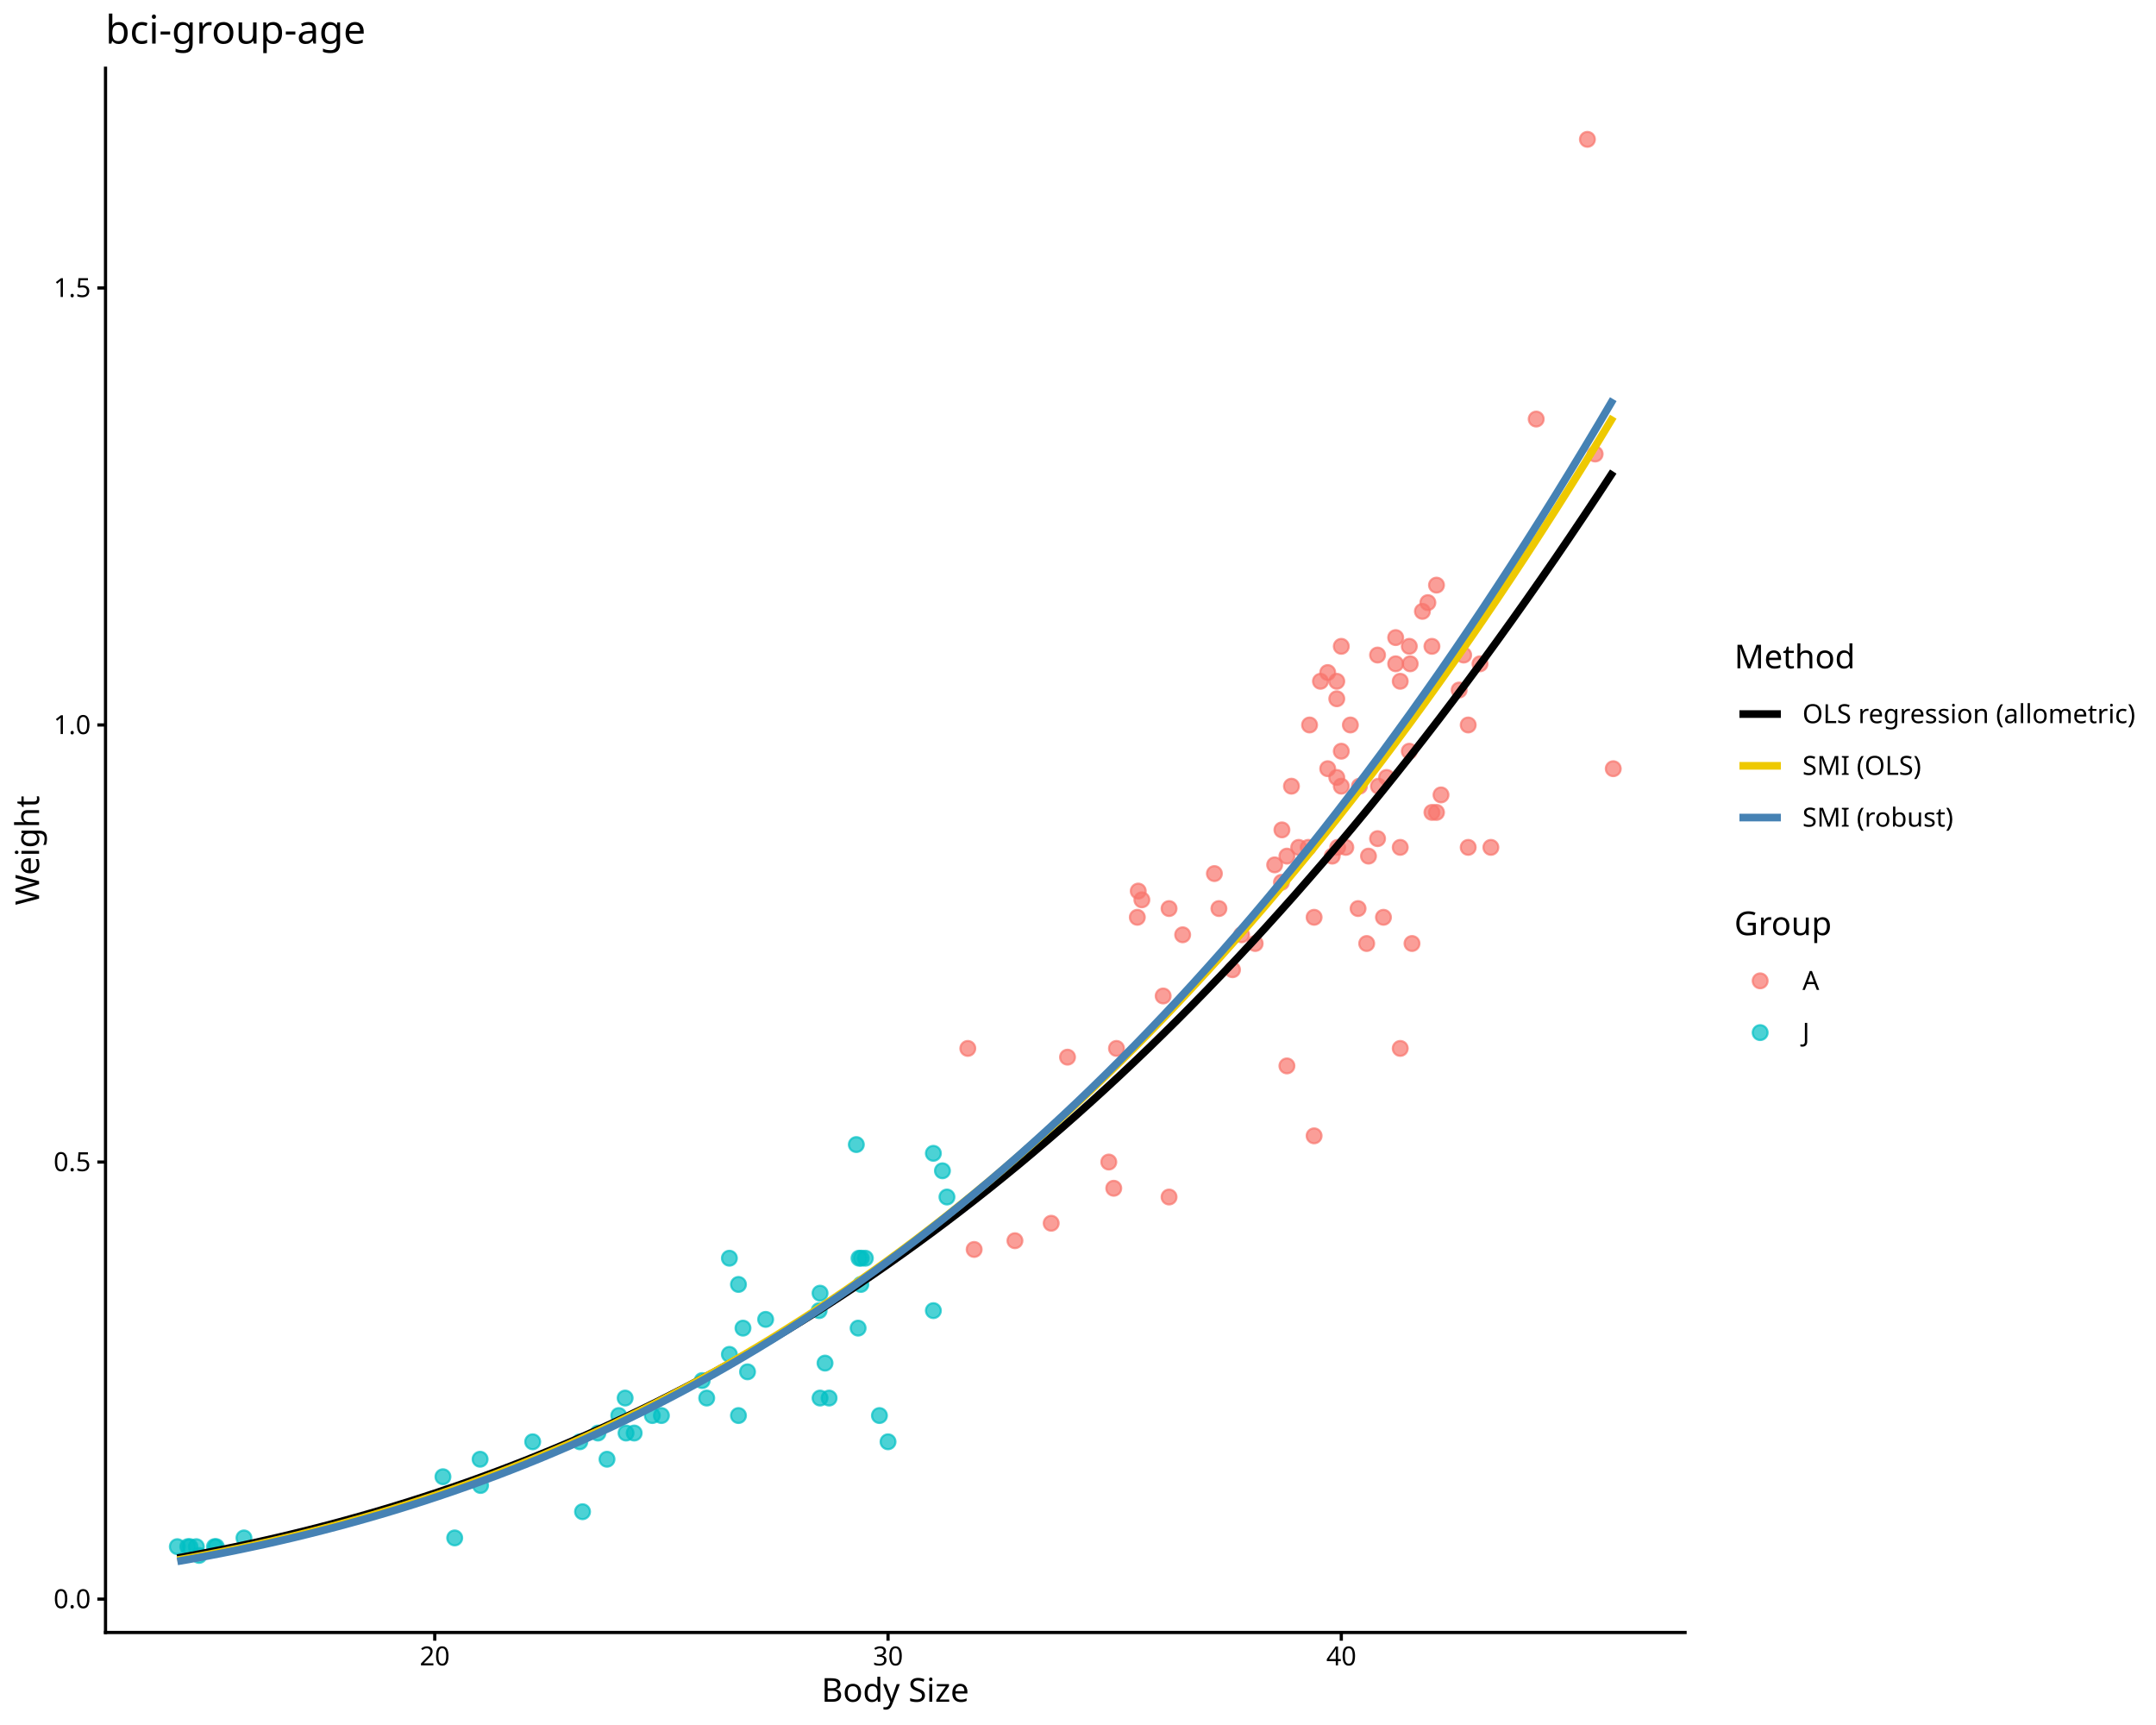
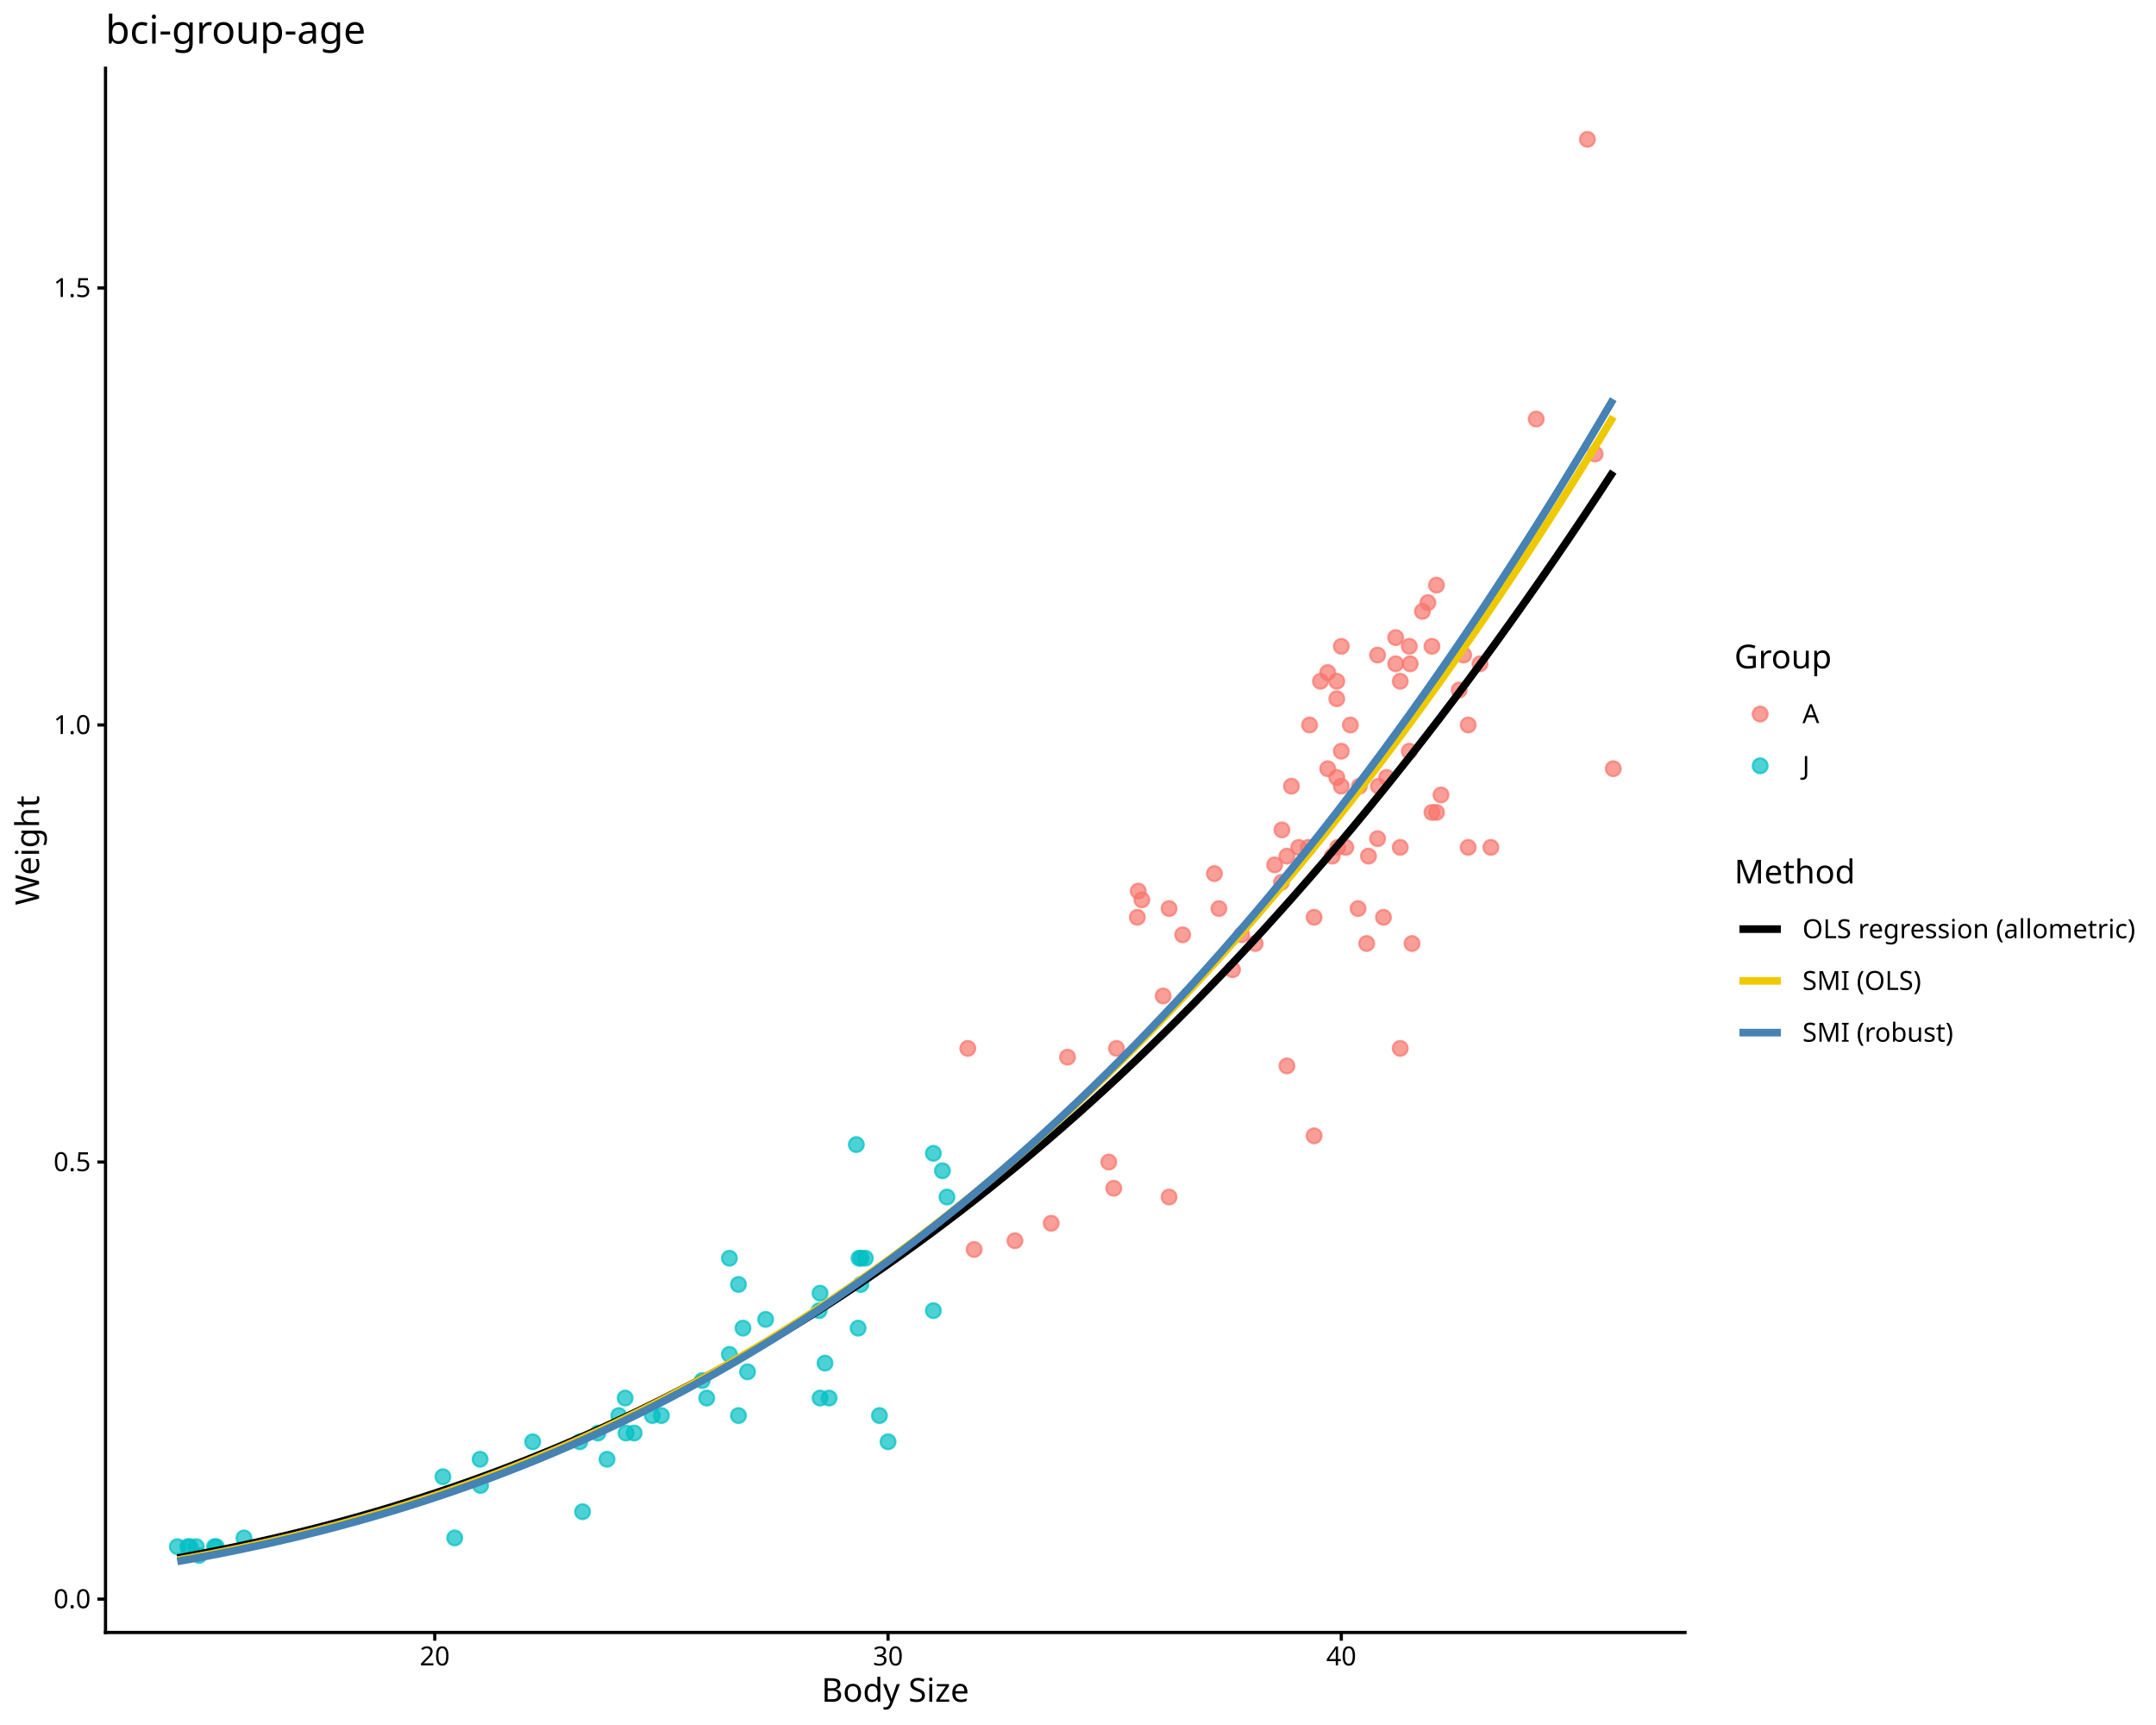
<svg xmlns="http://www.w3.org/2000/svg" class="svglite" data-engine-version="2.0" width="720.00pt" height="576.00pt" viewBox="0 0 720.00 576.00">
  <defs>
    <style type="text/css">
    .svglite line, .svglite polyline, .svglite polygon, .svglite path, .svglite rect, .svglite circle {
      fill: none;
      stroke: #000000;
      stroke-linecap: round;
      stroke-linejoin: round;
      stroke-miterlimit: 10.00;
    }
  </style>
  </defs>
  <rect width="100%" height="100%" style="stroke: none; fill: #FFFFFF;" />
  <defs>
    <clipPath id="cpMC4wMHw3MjAuMDB8MC4wMHw1NzYuMDA=">
      <rect x="0.00" y="0.00" width="720.00" height="576.00" />
    </clipPath>
  </defs>
  <g clip-path="url(#cpMC4wMHw3MjAuMDB8MC4wMHw1NzYuMDA=)">
    <rect x="0.00" y="0.00" width="720.00" height="576.00" style="stroke-width: 1.07; stroke: #FFFFFF; fill: #FFFFFF;" />
  </g>
  <defs>
    <clipPath id="cpMzUuMjR8NTYyLjczfDIyLjc4fDU0NS4xMQ==">
      <rect x="35.24" y="22.78" width="527.49" height="522.33" />
    </clipPath>
  </defs>
  <g clip-path="url(#cpMzUuMjR8NTYyLjczfDIyLjc4fDU0NS4xMQ==)">
    <rect x="35.24" y="22.78" width="527.49" height="522.33" style="stroke-width: 1.07; stroke: none; fill: #FFFFFF;" />
    <circle cx="370.28" cy="388.02" r="2.49" style="stroke-width: 0.71; stroke: #F8766D; stroke-opacity: 0.70; fill: #F8766D; fill-opacity: 0.70;" />
    <circle cx="371.94" cy="396.78" r="2.49" style="stroke-width: 0.71; stroke: #F8766D; stroke-opacity: 0.70; fill: #F8766D; fill-opacity: 0.70;" />
    <circle cx="475.02" cy="204.14" r="2.49" style="stroke-width: 0.71; stroke: #F8766D; stroke-opacity: 0.70; fill: #F8766D; fill-opacity: 0.70;" />
    <circle cx="425.68" cy="288.79" r="2.49" style="stroke-width: 0.71; stroke: #F8766D; stroke-opacity: 0.70; fill: #F8766D; fill-opacity: 0.70;" />
    <circle cx="372.85" cy="350.08" r="2.49" style="stroke-width: 0.71; stroke: #F8766D; stroke-opacity: 0.70; fill: #F8766D; fill-opacity: 0.70;" />
    <circle cx="323.20" cy="350.08" r="2.49" style="stroke-width: 0.71; stroke: #F8766D; stroke-opacity: 0.70; fill: #F8766D; fill-opacity: 0.70;" />
    <circle cx="436.88" cy="282.95" r="2.49" style="stroke-width: 0.71; stroke: #F8766D; stroke-opacity: 0.70; fill: #F8766D; fill-opacity: 0.70;" />
    <circle cx="209.07" cy="478.51" r="2.49" style="stroke-width: 0.71; stroke: #00BFC4; stroke-opacity: 0.70; fill: #00BFC4; fill-opacity: 0.70;" />
    <circle cx="446.72" cy="282.95" r="2.49" style="stroke-width: 0.71; stroke: #F8766D; stroke-opacity: 0.70; fill: #F8766D; fill-opacity: 0.70;" />
    <circle cx="460.04" cy="218.73" r="2.49" style="stroke-width: 0.71; stroke: #F8766D; stroke-opacity: 0.70; fill: #F8766D; fill-opacity: 0.70;" />
    <circle cx="479.72" cy="195.38" r="2.49" style="stroke-width: 0.71; stroke: #F8766D; stroke-opacity: 0.70; fill: #F8766D; fill-opacity: 0.70;" />
    <circle cx="63.45" cy="516.45" r="2.49" style="stroke-width: 0.71; stroke: #00BFC4; stroke-opacity: 0.70; fill: #00BFC4; fill-opacity: 0.70;" />
    <circle cx="81.47" cy="513.53" r="2.49" style="stroke-width: 0.71; stroke: #00BFC4; stroke-opacity: 0.70; fill: #00BFC4; fill-opacity: 0.70;" />
    <circle cx="59.22" cy="516.45" r="2.49" style="stroke-width: 0.71; stroke: #00BFC4; stroke-opacity: 0.70; fill: #00BFC4; fill-opacity: 0.70;" />
    <circle cx="62.70" cy="516.45" r="2.49" style="stroke-width: 0.71; stroke: #00BFC4; stroke-opacity: 0.70; fill: #00BFC4; fill-opacity: 0.70;" />
    <circle cx="287.48" cy="428.89" r="2.49" style="stroke-width: 0.71; stroke: #00BFC4; stroke-opacity: 0.70; fill: #00BFC4; fill-opacity: 0.70;" />
    <circle cx="314.73" cy="390.94" r="2.49" style="stroke-width: 0.71; stroke: #00BFC4; stroke-opacity: 0.70; fill: #00BFC4; fill-opacity: 0.70;" />
    <circle cx="199.69" cy="478.51" r="2.49" style="stroke-width: 0.71; stroke: #00BFC4; stroke-opacity: 0.70; fill: #00BFC4; fill-opacity: 0.70;" />
    <circle cx="296.56" cy="481.43" r="2.49" style="stroke-width: 0.71; stroke: #00BFC4; stroke-opacity: 0.70; fill: #00BFC4; fill-opacity: 0.70;" />
    <circle cx="470.64" cy="215.82" r="2.49" style="stroke-width: 0.71; stroke: #F8766D; stroke-opacity: 0.70; fill: #F8766D; fill-opacity: 0.70;" />
    <circle cx="447.93" cy="215.82" r="2.49" style="stroke-width: 0.71; stroke: #F8766D; stroke-opacity: 0.70; fill: #F8766D; fill-opacity: 0.70;" />
    <circle cx="481.23" cy="265.43" r="2.49" style="stroke-width: 0.71; stroke: #F8766D; stroke-opacity: 0.70; fill: #F8766D; fill-opacity: 0.70;" />
    <circle cx="476.84" cy="201.22" r="2.49" style="stroke-width: 0.71; stroke: #F8766D; stroke-opacity: 0.70; fill: #F8766D; fill-opacity: 0.70;" />
    <circle cx="530.12" cy="46.53" r="2.49" style="stroke-width: 0.71; stroke: #F8766D; stroke-opacity: 0.70; fill: #F8766D; fill-opacity: 0.70;" />
    <circle cx="471.54" cy="315.05" r="2.49" style="stroke-width: 0.71; stroke: #F8766D; stroke-opacity: 0.70; fill: #F8766D; fill-opacity: 0.70;" />
    <circle cx="467.61" cy="227.49" r="2.49" style="stroke-width: 0.71; stroke: #F8766D; stroke-opacity: 0.70; fill: #F8766D; fill-opacity: 0.70;" />
    <circle cx="443.39" cy="224.57" r="2.49" style="stroke-width: 0.71; stroke: #F8766D; stroke-opacity: 0.70; fill: #F8766D; fill-opacity: 0.70;" />
    <circle cx="457.01" cy="285.87" r="2.49" style="stroke-width: 0.71; stroke: #F8766D; stroke-opacity: 0.70; fill: #F8766D; fill-opacity: 0.70;" />
    <circle cx="490.31" cy="282.95" r="2.49" style="stroke-width: 0.71; stroke: #F8766D; stroke-opacity: 0.70; fill: #F8766D; fill-opacity: 0.70;" />
    <circle cx="453.98" cy="262.52" r="2.49" style="stroke-width: 0.71; stroke: #F8766D; stroke-opacity: 0.70; fill: #F8766D; fill-opacity: 0.70;" />
    <circle cx="394.95" cy="312.14" r="2.49" style="stroke-width: 0.71; stroke: #F8766D; stroke-opacity: 0.70; fill: #F8766D; fill-opacity: 0.70;" />
    <circle cx="388.44" cy="332.57" r="2.49" style="stroke-width: 0.71; stroke: #F8766D; stroke-opacity: 0.70; fill: #F8766D; fill-opacity: 0.70;" />
    <circle cx="429.77" cy="285.87" r="2.49" style="stroke-width: 0.71; stroke: #F8766D; stroke-opacity: 0.70; fill: #F8766D; fill-opacity: 0.70;" />
    <circle cx="466.09" cy="212.90" r="2.49" style="stroke-width: 0.71; stroke: #F8766D; stroke-opacity: 0.70; fill: #F8766D; fill-opacity: 0.70;" />
    <circle cx="446.42" cy="227.49" r="2.49" style="stroke-width: 0.71; stroke: #F8766D; stroke-opacity: 0.70; fill: #F8766D; fill-opacity: 0.70;" />
    <circle cx="538.75" cy="256.68" r="2.49" style="stroke-width: 0.71; stroke: #F8766D; stroke-opacity: 0.70; fill: #F8766D; fill-opacity: 0.70;" />
    <circle cx="405.55" cy="291.70" r="2.49" style="stroke-width: 0.71; stroke: #F8766D; stroke-opacity: 0.70; fill: #F8766D; fill-opacity: 0.70;" />
    <circle cx="532.70" cy="151.60" r="2.49" style="stroke-width: 0.71; stroke: #F8766D; stroke-opacity: 0.70; fill: #F8766D; fill-opacity: 0.70;" />
    <circle cx="71.63" cy="516.45" r="2.49" style="stroke-width: 0.71; stroke: #00BFC4; stroke-opacity: 0.70; fill: #00BFC4; fill-opacity: 0.70;" />
    <circle cx="66.48" cy="519.37" r="2.49" style="stroke-width: 0.71; stroke: #00BFC4; stroke-opacity: 0.70; fill: #00BFC4; fill-opacity: 0.70;" />
    <circle cx="288.99" cy="420.13" r="2.49" style="stroke-width: 0.71; stroke: #00BFC4; stroke-opacity: 0.70; fill: #00BFC4; fill-opacity: 0.70;" />
    <circle cx="65.57" cy="516.45" r="2.49" style="stroke-width: 0.71; stroke: #00BFC4; stroke-opacity: 0.70; fill: #00BFC4; fill-opacity: 0.70;" />
    <circle cx="72.23" cy="516.45" r="2.49" style="stroke-width: 0.71; stroke: #00BFC4; stroke-opacity: 0.70; fill: #00BFC4; fill-opacity: 0.70;" />
    <circle cx="433.70" cy="282.95" r="2.49" style="stroke-width: 0.71; stroke: #F8766D; stroke-opacity: 0.70; fill: #F8766D; fill-opacity: 0.70;" />
    <circle cx="490.31" cy="242.08" r="2.49" style="stroke-width: 0.71; stroke: #F8766D; stroke-opacity: 0.70; fill: #F8766D; fill-opacity: 0.70;" />
    <circle cx="453.53" cy="303.38" r="2.49" style="stroke-width: 0.71; stroke: #F8766D; stroke-opacity: 0.70; fill: #F8766D; fill-opacity: 0.70;" />
    <circle cx="438.85" cy="306.30" r="2.49" style="stroke-width: 0.71; stroke: #F8766D; stroke-opacity: 0.70; fill: #F8766D; fill-opacity: 0.70;" />
    <circle cx="446.42" cy="259.60" r="2.49" style="stroke-width: 0.71; stroke: #F8766D; stroke-opacity: 0.70; fill: #F8766D; fill-opacity: 0.70;" />
    <circle cx="478.20" cy="215.82" r="2.49" style="stroke-width: 0.71; stroke: #F8766D; stroke-opacity: 0.70; fill: #F8766D; fill-opacity: 0.70;" />
    <circle cx="381.33" cy="300.46" r="2.49" style="stroke-width: 0.71; stroke: #F8766D; stroke-opacity: 0.70; fill: #F8766D; fill-opacity: 0.70;" />
    <circle cx="287.63" cy="420.13" r="2.49" style="stroke-width: 0.71; stroke: #00BFC4; stroke-opacity: 0.70; fill: #00BFC4; fill-opacity: 0.70;" />
    <circle cx="276.88" cy="466.83" r="2.49" style="stroke-width: 0.71; stroke: #00BFC4; stroke-opacity: 0.70; fill: #00BFC4; fill-opacity: 0.70;" />
    <circle cx="286.87" cy="420.13" r="2.49" style="stroke-width: 0.71; stroke: #00BFC4; stroke-opacity: 0.70; fill: #00BFC4; fill-opacity: 0.70;" />
    <circle cx="460.34" cy="262.52" r="2.49" style="stroke-width: 0.71; stroke: #F8766D; stroke-opacity: 0.70; fill: #F8766D; fill-opacity: 0.70;" />
    <circle cx="470.94" cy="221.65" r="2.49" style="stroke-width: 0.71; stroke: #F8766D; stroke-opacity: 0.70; fill: #F8766D; fill-opacity: 0.70;" />
    <circle cx="462.01" cy="306.30" r="2.49" style="stroke-width: 0.71; stroke: #F8766D; stroke-opacity: 0.70; fill: #F8766D; fill-opacity: 0.70;" />
    <circle cx="494.25" cy="221.65" r="2.49" style="stroke-width: 0.71; stroke: #F8766D; stroke-opacity: 0.70; fill: #F8766D; fill-opacity: 0.70;" />
    <circle cx="440.97" cy="227.49" r="2.49" style="stroke-width: 0.71; stroke: #F8766D; stroke-opacity: 0.70; fill: #F8766D; fill-opacity: 0.70;" />
    <circle cx="456.41" cy="315.05" r="2.49" style="stroke-width: 0.71; stroke: #F8766D; stroke-opacity: 0.70; fill: #F8766D; fill-opacity: 0.70;" />
    <circle cx="427.95" cy="294.62" r="2.49" style="stroke-width: 0.71; stroke: #F8766D; stroke-opacity: 0.70; fill: #F8766D; fill-opacity: 0.70;" />
    <circle cx="325.32" cy="417.21" r="2.49" style="stroke-width: 0.71; stroke: #F8766D; stroke-opacity: 0.70; fill: #F8766D; fill-opacity: 0.70;" />
    <circle cx="390.41" cy="399.70" r="2.49" style="stroke-width: 0.71; stroke: #F8766D; stroke-opacity: 0.70; fill: #F8766D; fill-opacity: 0.70;" />
    <circle cx="379.81" cy="306.30" r="2.49" style="stroke-width: 0.71; stroke: #F8766D; stroke-opacity: 0.70; fill: #F8766D; fill-opacity: 0.70;" />
    <circle cx="447.93" cy="262.52" r="2.49" style="stroke-width: 0.71; stroke: #F8766D; stroke-opacity: 0.70; fill: #F8766D; fill-opacity: 0.70;" />
    <circle cx="351.05" cy="408.46" r="2.49" style="stroke-width: 0.71; stroke: #F8766D; stroke-opacity: 0.70; fill: #F8766D; fill-opacity: 0.70;" />
    <circle cx="431.28" cy="262.52" r="2.49" style="stroke-width: 0.71; stroke: #F8766D; stroke-opacity: 0.70; fill: #F8766D; fill-opacity: 0.70;" />
    <circle cx="390.41" cy="303.38" r="2.49" style="stroke-width: 0.71; stroke: #F8766D; stroke-opacity: 0.70; fill: #F8766D; fill-opacity: 0.70;" />
    <circle cx="194.54" cy="504.78" r="2.49" style="stroke-width: 0.71; stroke: #00BFC4; stroke-opacity: 0.70; fill: #00BFC4; fill-opacity: 0.70;" />
    <circle cx="293.69" cy="472.67" r="2.49" style="stroke-width: 0.71; stroke: #00BFC4; stroke-opacity: 0.70; fill: #00BFC4; fill-opacity: 0.70;" />
    <circle cx="275.52" cy="455.16" r="2.49" style="stroke-width: 0.71; stroke: #00BFC4; stroke-opacity: 0.70; fill: #00BFC4; fill-opacity: 0.70;" />
    <circle cx="151.85" cy="513.53" r="2.49" style="stroke-width: 0.71; stroke: #00BFC4; stroke-opacity: 0.70; fill: #00BFC4; fill-opacity: 0.70;" />
    <circle cx="273.55" cy="437.64" r="2.49" style="stroke-width: 0.71; stroke: #00BFC4; stroke-opacity: 0.70; fill: #00BFC4; fill-opacity: 0.70;" />
    <circle cx="160.48" cy="496.02" r="2.49" style="stroke-width: 0.71; stroke: #00BFC4; stroke-opacity: 0.70; fill: #00BFC4; fill-opacity: 0.70;" />
    <circle cx="286.57" cy="443.48" r="2.49" style="stroke-width: 0.71; stroke: #00BFC4; stroke-opacity: 0.70; fill: #00BFC4; fill-opacity: 0.70;" />
    <circle cx="147.92" cy="493.10" r="2.49" style="stroke-width: 0.71; stroke: #00BFC4; stroke-opacity: 0.70; fill: #00BFC4; fill-opacity: 0.70;" />
    <circle cx="246.61" cy="472.67" r="2.49" style="stroke-width: 0.71; stroke: #00BFC4; stroke-opacity: 0.70; fill: #00BFC4; fill-opacity: 0.70;" />
    <circle cx="285.97" cy="382.19" r="2.49" style="stroke-width: 0.71; stroke: #00BFC4; stroke-opacity: 0.70; fill: #00BFC4; fill-opacity: 0.70;" />
    <circle cx="236.01" cy="466.83" r="2.49" style="stroke-width: 0.71; stroke: #00BFC4; stroke-opacity: 0.70; fill: #00BFC4; fill-opacity: 0.70;" />
    <circle cx="217.85" cy="472.67" r="2.49" style="stroke-width: 0.71; stroke: #00BFC4; stroke-opacity: 0.70; fill: #00BFC4; fill-opacity: 0.70;" />
    <circle cx="273.86" cy="466.83" r="2.49" style="stroke-width: 0.71; stroke: #00BFC4; stroke-opacity: 0.70; fill: #00BFC4; fill-opacity: 0.70;" />
    <circle cx="160.33" cy="487.26" r="2.49" style="stroke-width: 0.71; stroke: #00BFC4; stroke-opacity: 0.70; fill: #00BFC4; fill-opacity: 0.70;" />
    <circle cx="202.71" cy="487.26" r="2.49" style="stroke-width: 0.71; stroke: #00BFC4; stroke-opacity: 0.70; fill: #00BFC4; fill-opacity: 0.70;" />
    <circle cx="211.79" cy="478.51" r="2.49" style="stroke-width: 0.71; stroke: #00BFC4; stroke-opacity: 0.70; fill: #00BFC4; fill-opacity: 0.70;" />
    <circle cx="311.70" cy="385.11" r="2.49" style="stroke-width: 0.71; stroke: #00BFC4; stroke-opacity: 0.70; fill: #00BFC4; fill-opacity: 0.70;" />
    <circle cx="208.77" cy="466.83" r="2.49" style="stroke-width: 0.71; stroke: #00BFC4; stroke-opacity: 0.70; fill: #00BFC4; fill-opacity: 0.70;" />
    <circle cx="249.64" cy="458.07" r="2.49" style="stroke-width: 0.71; stroke: #00BFC4; stroke-opacity: 0.70; fill: #00BFC4; fill-opacity: 0.70;" />
    <circle cx="234.50" cy="460.99" r="2.49" style="stroke-width: 0.71; stroke: #00BFC4; stroke-opacity: 0.70; fill: #00BFC4; fill-opacity: 0.70;" />
    <circle cx="243.58" cy="452.24" r="2.49" style="stroke-width: 0.71; stroke: #00BFC4; stroke-opacity: 0.70; fill: #00BFC4; fill-opacity: 0.70;" />
    <circle cx="193.63" cy="481.43" r="2.49" style="stroke-width: 0.71; stroke: #00BFC4; stroke-opacity: 0.70; fill: #00BFC4; fill-opacity: 0.70;" />
    <circle cx="177.89" cy="481.43" r="2.49" style="stroke-width: 0.71; stroke: #00BFC4; stroke-opacity: 0.70; fill: #00BFC4; fill-opacity: 0.70;" />
    <circle cx="311.70" cy="437.64" r="2.49" style="stroke-width: 0.71; stroke: #00BFC4; stroke-opacity: 0.70; fill: #00BFC4; fill-opacity: 0.70;" />
    <circle cx="356.50" cy="353.00" r="2.49" style="stroke-width: 0.71; stroke: #F8766D; stroke-opacity: 0.70; fill: #F8766D; fill-opacity: 0.70;" />
    <circle cx="470.64" cy="250.84" r="2.49" style="stroke-width: 0.71; stroke: #F8766D; stroke-opacity: 0.70; fill: #F8766D; fill-opacity: 0.70;" />
    <circle cx="419.17" cy="315.05" r="2.49" style="stroke-width: 0.71; stroke: #F8766D; stroke-opacity: 0.70; fill: #F8766D; fill-opacity: 0.70;" />
    <circle cx="463.07" cy="259.60" r="2.49" style="stroke-width: 0.71; stroke: #F8766D; stroke-opacity: 0.70; fill: #F8766D; fill-opacity: 0.70;" />
    <circle cx="447.93" cy="250.84" r="2.49" style="stroke-width: 0.71; stroke: #F8766D; stroke-opacity: 0.70; fill: #F8766D; fill-opacity: 0.70;" />
    <circle cx="488.80" cy="218.73" r="2.49" style="stroke-width: 0.71; stroke: #F8766D; stroke-opacity: 0.70; fill: #F8766D; fill-opacity: 0.70;" />
    <circle cx="467.61" cy="282.95" r="2.49" style="stroke-width: 0.71; stroke: #F8766D; stroke-opacity: 0.70; fill: #F8766D; fill-opacity: 0.70;" />
    <circle cx="407.06" cy="303.38" r="2.49" style="stroke-width: 0.71; stroke: #F8766D; stroke-opacity: 0.70; fill: #F8766D; fill-opacity: 0.70;" />
    <circle cx="428.10" cy="277.11" r="2.49" style="stroke-width: 0.71; stroke: #F8766D; stroke-opacity: 0.70; fill: #F8766D; fill-opacity: 0.70;" />
    <circle cx="411.60" cy="323.81" r="2.49" style="stroke-width: 0.71; stroke: #F8766D; stroke-opacity: 0.70; fill: #F8766D; fill-opacity: 0.70;" />
    <circle cx="380.12" cy="297.54" r="2.49" style="stroke-width: 0.71; stroke: #F8766D; stroke-opacity: 0.70; fill: #F8766D; fill-opacity: 0.70;" />
    <circle cx="437.33" cy="242.08" r="2.49" style="stroke-width: 0.71; stroke: #F8766D; stroke-opacity: 0.70; fill: #F8766D; fill-opacity: 0.70;" />
    <circle cx="438.85" cy="379.27" r="2.49" style="stroke-width: 0.71; stroke: #F8766D; stroke-opacity: 0.70; fill: #F8766D; fill-opacity: 0.70;" />
    <circle cx="449.44" cy="282.95" r="2.49" style="stroke-width: 0.71; stroke: #F8766D; stroke-opacity: 0.70; fill: #F8766D; fill-opacity: 0.70;" />
    <circle cx="338.94" cy="414.29" r="2.49" style="stroke-width: 0.71; stroke: #F8766D; stroke-opacity: 0.70; fill: #F8766D; fill-opacity: 0.70;" />
    <circle cx="513.02" cy="139.93" r="2.49" style="stroke-width: 0.71; stroke: #F8766D; stroke-opacity: 0.70; fill: #F8766D; fill-opacity: 0.70;" />
    <circle cx="255.69" cy="440.56" r="2.49" style="stroke-width: 0.71; stroke: #00BFC4; stroke-opacity: 0.70; fill: #00BFC4; fill-opacity: 0.70;" />
    <circle cx="273.86" cy="431.81" r="2.49" style="stroke-width: 0.71; stroke: #00BFC4; stroke-opacity: 0.70; fill: #00BFC4; fill-opacity: 0.70;" />
    <circle cx="248.12" cy="443.48" r="2.49" style="stroke-width: 0.71; stroke: #00BFC4; stroke-opacity: 0.70; fill: #00BFC4; fill-opacity: 0.70;" />
    <circle cx="316.24" cy="399.70" r="2.49" style="stroke-width: 0.71; stroke: #00BFC4; stroke-opacity: 0.70; fill: #00BFC4; fill-opacity: 0.70;" />
    <circle cx="246.61" cy="428.89" r="2.49" style="stroke-width: 0.71; stroke: #00BFC4; stroke-opacity: 0.70; fill: #00BFC4; fill-opacity: 0.70;" />
    <circle cx="243.58" cy="420.13" r="2.49" style="stroke-width: 0.71; stroke: #00BFC4; stroke-opacity: 0.70; fill: #00BFC4; fill-opacity: 0.70;" />
    <circle cx="220.88" cy="472.67" r="2.49" style="stroke-width: 0.71; stroke: #00BFC4; stroke-opacity: 0.70; fill: #00BFC4; fill-opacity: 0.70;" />
    <circle cx="443.39" cy="256.68" r="2.49" style="stroke-width: 0.71; stroke: #F8766D; stroke-opacity: 0.70; fill: #F8766D; fill-opacity: 0.70;" />
    <circle cx="446.42" cy="233.33" r="2.49" style="stroke-width: 0.71; stroke: #F8766D; stroke-opacity: 0.70; fill: #F8766D; fill-opacity: 0.70;" />
    <circle cx="487.29" cy="230.41" r="2.49" style="stroke-width: 0.71; stroke: #F8766D; stroke-opacity: 0.70; fill: #F8766D; fill-opacity: 0.70;" />
    <circle cx="450.96" cy="242.08" r="2.49" style="stroke-width: 0.71; stroke: #F8766D; stroke-opacity: 0.70; fill: #F8766D; fill-opacity: 0.70;" />
    <circle cx="460.04" cy="280.03" r="2.49" style="stroke-width: 0.71; stroke: #F8766D; stroke-opacity: 0.70; fill: #F8766D; fill-opacity: 0.70;" />
    <circle cx="444.90" cy="285.87" r="2.49" style="stroke-width: 0.71; stroke: #F8766D; stroke-opacity: 0.70; fill: #F8766D; fill-opacity: 0.70;" />
    <circle cx="478.20" cy="271.27" r="2.49" style="stroke-width: 0.71; stroke: #F8766D; stroke-opacity: 0.70; fill: #F8766D; fill-opacity: 0.70;" />
    <circle cx="467.61" cy="350.08" r="2.49" style="stroke-width: 0.71; stroke: #F8766D; stroke-opacity: 0.70; fill: #F8766D; fill-opacity: 0.70;" />
    <circle cx="497.88" cy="282.95" r="2.49" style="stroke-width: 0.71; stroke: #F8766D; stroke-opacity: 0.70; fill: #F8766D; fill-opacity: 0.70;" />
    <circle cx="414.63" cy="312.14" r="2.49" style="stroke-width: 0.71; stroke: #F8766D; stroke-opacity: 0.70; fill: #F8766D; fill-opacity: 0.70;" />
    <circle cx="466.09" cy="221.65" r="2.49" style="stroke-width: 0.71; stroke: #F8766D; stroke-opacity: 0.70; fill: #F8766D; fill-opacity: 0.70;" />
    <circle cx="479.72" cy="271.27" r="2.49" style="stroke-width: 0.71; stroke: #F8766D; stroke-opacity: 0.70; fill: #F8766D; fill-opacity: 0.70;" />
    <circle cx="429.77" cy="355.92" r="2.49" style="stroke-width: 0.71; stroke: #F8766D; stroke-opacity: 0.70; fill: #F8766D; fill-opacity: 0.70;" />
    <circle cx="206.65" cy="472.67" r="2.49" style="stroke-width: 0.71; stroke: #00BFC4; stroke-opacity: 0.70; fill: #00BFC4; fill-opacity: 0.70;" />
    <polyline points="59.22,520.28 64.06,519.39 68.90,518.47 73.75,517.51 78.59,516.51 83.43,515.48 88.28,514.40 93.12,513.29 97.97,512.13 102.81,510.94 107.65,509.70 112.50,508.42 117.34,507.09 122.18,505.73 127.03,504.32 131.87,502.86 136.72,501.36 141.56,499.81 146.40,498.22 151.25,496.58 156.09,494.89 160.93,493.15 165.78,491.36 170.62,489.52 175.47,487.63 180.31,485.69 185.15,483.70 190.00,481.66 194.84,479.56 199.69,477.41 204.53,475.20 209.37,472.94 214.22,470.62 219.06,468.25 223.90,465.82 228.75,463.34 233.59,460.79 238.44,458.19 243.28,455.53 248.12,452.80 252.97,450.02 257.81,447.18 262.65,444.27 267.50,441.30 272.34,438.27 277.19,435.18 282.03,432.02 286.87,428.80 291.72,425.51 296.56,422.15 301.40,418.73 306.25,415.24 311.09,411.69 315.94,408.06 320.78,404.37 325.62,400.61 330.47,396.78 335.31,392.87 340.16,388.90 345.00,384.85 349.84,380.73 354.69,376.54 359.53,372.28 364.37,367.94 369.22,363.52 374.06,359.04 378.91,354.47 383.75,349.83 388.59,345.11 393.44,340.31 398.28,335.44 403.12,330.48 407.97,325.45 412.81,320.34 417.66,315.14 422.50,309.87 427.34,304.51 432.19,299.08 437.03,293.55 441.88,287.95 446.72,282.26 451.56,276.49 456.41,270.63 461.25,264.68 466.09,258.65 470.94,252.54 475.78,246.33 480.63,240.04 485.47,233.66 490.31,227.19 495.16,220.63 500.00,213.98 504.84,207.24 509.69,200.40 514.53,193.48 519.38,186.46 524.22,179.35 529.06,172.15 533.91,164.85 538.75,157.46 " style="stroke-width: 2.56; stroke-linecap: butt;" />
    <polyline points="59.22,520.94 64.06,520.07 68.90,519.16 73.75,518.22 78.59,517.23 83.43,516.21 88.28,515.15 93.12,514.04 97.97,512.90 102.81,511.71 107.65,510.47 112.50,509.20 117.34,507.88 122.18,506.51 127.03,505.10 131.87,503.64 136.72,502.13 141.56,500.57 146.40,498.97 151.25,497.31 156.09,495.61 160.93,493.85 165.78,492.04 170.62,490.18 175.47,488.26 180.31,486.29 185.15,484.26 190.00,482.18 194.84,480.04 199.69,477.85 204.53,475.59 209.37,473.28 214.22,470.91 219.06,468.48 223.90,465.99 228.75,463.43 233.59,460.81 238.44,458.13 243.28,455.39 248.12,452.58 252.97,449.71 257.81,446.77 262.65,443.76 267.50,440.69 272.34,437.55 277.19,434.34 282.03,431.06 286.87,427.71 291.72,424.29 296.56,420.80 301.40,417.23 306.25,413.59 311.09,409.88 315.94,406.09 320.78,402.23 325.62,398.29 330.47,394.28 335.31,390.19 340.16,386.02 345.00,381.77 349.84,377.44 354.69,373.03 359.53,368.54 364.37,363.97 369.22,359.32 374.06,354.58 378.91,349.76 383.75,344.86 388.59,339.87 393.44,334.79 398.28,329.63 403.12,324.38 407.97,319.05 412.81,313.62 417.66,308.10 422.50,302.50 427.34,296.80 432.19,291.02 437.03,285.14 441.88,279.16 446.72,273.10 451.56,266.94 456.41,260.68 461.25,254.33 466.09,247.88 470.94,241.34 475.78,234.70 480.63,227.96 485.47,221.12 490.31,214.18 495.16,207.14 500.00,200.00 504.84,192.76 509.69,185.41 514.53,177.96 519.38,170.41 524.22,162.75 529.06,154.99 533.91,147.12 538.75,139.14 " style="stroke-width: 2.56; stroke: #EEC900; stroke-linecap: butt;" />
    <polyline points="59.22,521.37 64.06,520.52 68.90,519.63 73.75,518.70 78.59,517.73 83.43,516.72 88.28,515.68 93.12,514.59 97.97,513.46 102.81,512.28 107.65,511.06 112.50,509.80 117.34,508.49 122.18,507.14 127.03,505.74 131.87,504.29 136.72,502.79 141.56,501.25 146.40,499.65 151.25,498.01 156.09,496.31 160.93,494.56 165.78,492.75 170.62,490.89 175.47,488.98 180.31,487.02 185.15,484.99 190.00,482.91 194.84,480.77 199.69,478.57 204.53,476.32 209.37,474.00 214.22,471.62 219.06,469.18 223.90,466.68 228.75,464.12 233.59,461.49 238.44,458.80 243.28,456.04 248.12,453.21 252.97,450.32 257.81,447.36 262.65,444.33 267.50,441.23 272.34,438.06 277.19,434.82 282.03,431.51 286.87,428.13 291.72,424.67 296.56,421.14 301.40,417.54 306.25,413.85 311.09,410.10 315.94,406.26 320.78,402.35 325.62,398.36 330.47,394.29 335.31,390.14 340.16,385.91 345.00,381.59 349.84,377.20 354.69,372.72 359.53,368.16 364.37,363.51 369.22,358.77 374.06,353.96 378.91,349.05 383.75,344.05 388.59,338.97 393.44,333.80 398.28,328.54 403.12,323.18 407.97,317.74 412.81,312.20 417.66,306.57 422.50,300.85 427.34,295.03 432.19,289.11 437.03,283.10 441.88,276.99 446.72,270.79 451.56,264.48 456.41,258.08 461.25,251.58 466.09,244.97 470.94,238.27 475.78,231.46 480.63,224.55 485.47,217.53 490.31,210.41 495.16,203.19 500.00,195.85 504.84,188.42 509.69,180.87 514.53,173.22 519.38,165.45 524.22,157.58 529.06,149.60 533.91,141.50 538.75,133.29 " style="stroke-width: 2.56; stroke: #4682B4; stroke-linecap: butt;" />
  </g>
  <g clip-path="url(#cpMC4wMHw3MjAuMDB8MC4wMHw1NzYuMDA=)">
    <polyline points="35.24,545.11 35.24,22.78 " style="stroke-width: 1.07; stroke-linecap: square;" />
    <text x="30.31" y="536.99" text-anchor="end" style="font-size: 8.80px; font-family: sans;" textLength="12.23px" lengthAdjust="spacingAndGlyphs">0.0</text>
    <text x="30.31" y="391.05" text-anchor="end" style="font-size: 8.80px; font-family: sans;" textLength="12.23px" lengthAdjust="spacingAndGlyphs">0.5</text>
    <text x="30.31" y="245.11" text-anchor="end" style="font-size: 8.80px; font-family: sans;" textLength="12.23px" lengthAdjust="spacingAndGlyphs">1.0</text>
    <text x="30.31" y="99.17" text-anchor="end" style="font-size: 8.80px; font-family: sans;" textLength="12.23px" lengthAdjust="spacingAndGlyphs">1.5</text>
    <polyline points="32.50,533.96 35.24,533.96 " style="stroke-width: 1.07; stroke-linecap: butt;" />
    <polyline points="32.50,388.02 35.24,388.02 " style="stroke-width: 1.07; stroke-linecap: butt;" />
    <polyline points="32.50,242.08 35.24,242.08 " style="stroke-width: 1.07; stroke-linecap: butt;" />
    <polyline points="32.50,96.15 35.24,96.15 " style="stroke-width: 1.07; stroke-linecap: butt;" />
    <polyline points="35.24,545.11 562.73,545.11 " style="stroke-width: 1.07; stroke-linecap: square;" />
    <polyline points="145.19,547.85 145.19,545.11 " style="stroke-width: 1.07; stroke-linecap: butt;" />
    <polyline points="296.56,547.85 296.56,545.11 " style="stroke-width: 1.07; stroke-linecap: butt;" />
    <polyline points="447.93,547.85 447.93,545.11 " style="stroke-width: 1.07; stroke-linecap: butt;" />
    <text x="145.19" y="556.10" text-anchor="middle" style="font-size: 8.80px; font-family: sans;" textLength="9.79px" lengthAdjust="spacingAndGlyphs">20</text>
    <text x="296.56" y="556.10" text-anchor="middle" style="font-size: 8.80px; font-family: sans;" textLength="9.79px" lengthAdjust="spacingAndGlyphs">30</text>
    <text x="447.93" y="556.10" text-anchor="middle" style="font-size: 8.80px; font-family: sans;" textLength="9.79px" lengthAdjust="spacingAndGlyphs">40</text>
    <text x="298.98" y="568.24" text-anchor="middle" style="font-size: 11.00px; font-family: sans;" textLength="49.54px" lengthAdjust="spacingAndGlyphs">Body Size</text>
    <text transform="translate(13.05,283.95) rotate(-90)" text-anchor="middle" style="font-size: 11.00px; font-family: sans;" textLength="34.23px" lengthAdjust="spacingAndGlyphs">Weight</text>
-     <rect x="573.69" y="208.98" width="140.83" height="78.13" style="stroke-width: 1.07; stroke: none; fill: #FFFFFF;" />
-     <text x="579.17" y="223.17" style="font-size: 11.00px; font-family: sans;" textLength="36.70px" lengthAdjust="spacingAndGlyphs">Method</text>
+     <rect x="573.69" y="208.98" width="41.54" height="60.85" style="stroke-width: 1.07; stroke: none; fill: #FFFFFF;" />
+     <text x="579.17" y="223.17" style="font-size: 11.00px; font-family: sans;" textLength="30.58px" lengthAdjust="spacingAndGlyphs">Group</text>
    <rect x="579.17" y="229.79" width="17.28" height="17.28" style="stroke-width: 1.07; stroke: none; fill: #FFFFFF;" />
-     <line x1="580.89" y1="238.43" x2="594.72" y2="238.43" style="stroke-width: 2.56; stroke-linecap: butt;" />
+     <circle cx="587.81" cy="238.43" r="2.49" style="stroke-width: 0.71; stroke: #F8766D; stroke-opacity: 0.70; fill: #F8766D; fill-opacity: 0.70;" />
    <rect x="579.17" y="247.07" width="17.28" height="17.28" style="stroke-width: 1.07; stroke: none; fill: #FFFFFF;" />
-     <line x1="580.89" y1="255.71" x2="594.72" y2="255.71" style="stroke-width: 2.56; stroke: #EEC900; stroke-linecap: butt;" />
-     <rect x="579.17" y="264.35" width="17.28" height="17.28" style="stroke-width: 1.07; stroke: none; fill: #FFFFFF;" />
-     <line x1="580.89" y1="272.99" x2="594.72" y2="272.99" style="stroke-width: 2.56; stroke: #4682B4; stroke-linecap: butt;" />
-     <text x="601.93" y="241.46" style="font-size: 8.80px; font-family: sans;" textLength="107.12px" lengthAdjust="spacingAndGlyphs">OLS regression (allometric)</text>
-     <text x="601.93" y="258.74" style="font-size: 8.80px; font-family: sans;" textLength="41.57px" lengthAdjust="spacingAndGlyphs">SMI (OLS)</text>
-     <text x="601.93" y="276.02" style="font-size: 8.80px; font-family: sans;" textLength="48.42px" lengthAdjust="spacingAndGlyphs">SMI (robust)</text>
-     <rect x="573.69" y="298.07" width="41.54" height="60.85" style="stroke-width: 1.07; stroke: none; fill: #FFFFFF;" />
-     <text x="579.17" y="312.26" style="font-size: 11.00px; font-family: sans;" textLength="30.58px" lengthAdjust="spacingAndGlyphs">Group</text>
+     <circle cx="587.81" cy="255.71" r="2.49" style="stroke-width: 0.71; stroke: #00BFC4; stroke-opacity: 0.70; fill: #00BFC4; fill-opacity: 0.70;" />
+     <text x="601.93" y="241.46" style="font-size: 8.80px; font-family: sans;" textLength="5.87px" lengthAdjust="spacingAndGlyphs">A</text>
+     <text x="601.93" y="258.74" style="font-size: 8.80px; font-family: sans;" textLength="4.40px" lengthAdjust="spacingAndGlyphs">J</text>
+     <rect x="573.69" y="280.79" width="140.83" height="78.13" style="stroke-width: 1.07; stroke: none; fill: #FFFFFF;" />
+     <text x="579.17" y="294.98" style="font-size: 11.00px; font-family: sans;" textLength="36.70px" lengthAdjust="spacingAndGlyphs">Method</text>
+     <rect x="579.17" y="301.60" width="17.28" height="17.28" style="stroke-width: 1.07; stroke: none; fill: #FFFFFF;" />
+     <line x1="580.89" y1="310.24" x2="594.72" y2="310.24" style="stroke-width: 2.56; stroke-linecap: butt;" />
    <rect x="579.17" y="318.88" width="17.28" height="17.28" style="stroke-width: 1.07; stroke: none; fill: #FFFFFF;" />
-     <circle cx="587.81" cy="327.52" r="2.49" style="stroke-width: 0.71; stroke: #F8766D; stroke-opacity: 0.70; fill: #F8766D; fill-opacity: 0.70;" />
+     <line x1="580.89" y1="327.52" x2="594.72" y2="327.52" style="stroke-width: 2.56; stroke: #EEC900; stroke-linecap: butt;" />
    <rect x="579.17" y="336.16" width="17.28" height="17.28" style="stroke-width: 1.07; stroke: none; fill: #FFFFFF;" />
-     <circle cx="587.81" cy="344.80" r="2.49" style="stroke-width: 0.71; stroke: #00BFC4; stroke-opacity: 0.70; fill: #00BFC4; fill-opacity: 0.70;" />
-     <text x="601.93" y="330.55" style="font-size: 8.80px; font-family: sans;" textLength="5.87px" lengthAdjust="spacingAndGlyphs">A</text>
-     <text x="601.93" y="347.83" style="font-size: 8.80px; font-family: sans;" textLength="4.40px" lengthAdjust="spacingAndGlyphs">J</text>
+     <line x1="580.89" y1="344.80" x2="594.72" y2="344.80" style="stroke-width: 2.56; stroke: #4682B4; stroke-linecap: butt;" />
+     <text x="601.93" y="313.27" style="font-size: 8.80px; font-family: sans;" textLength="107.12px" lengthAdjust="spacingAndGlyphs">OLS regression (allometric)</text>
+     <text x="601.93" y="330.55" style="font-size: 8.80px; font-family: sans;" textLength="41.57px" lengthAdjust="spacingAndGlyphs">SMI (OLS)</text>
+     <text x="601.93" y="347.83" style="font-size: 8.80px; font-family: sans;" textLength="48.42px" lengthAdjust="spacingAndGlyphs">SMI (robust)</text>
    <text x="35.24" y="14.56" style="font-size: 13.20px; font-family: sans;" textLength="81.46px" lengthAdjust="spacingAndGlyphs">bci-group-age</text>
  </g>
</svg>
